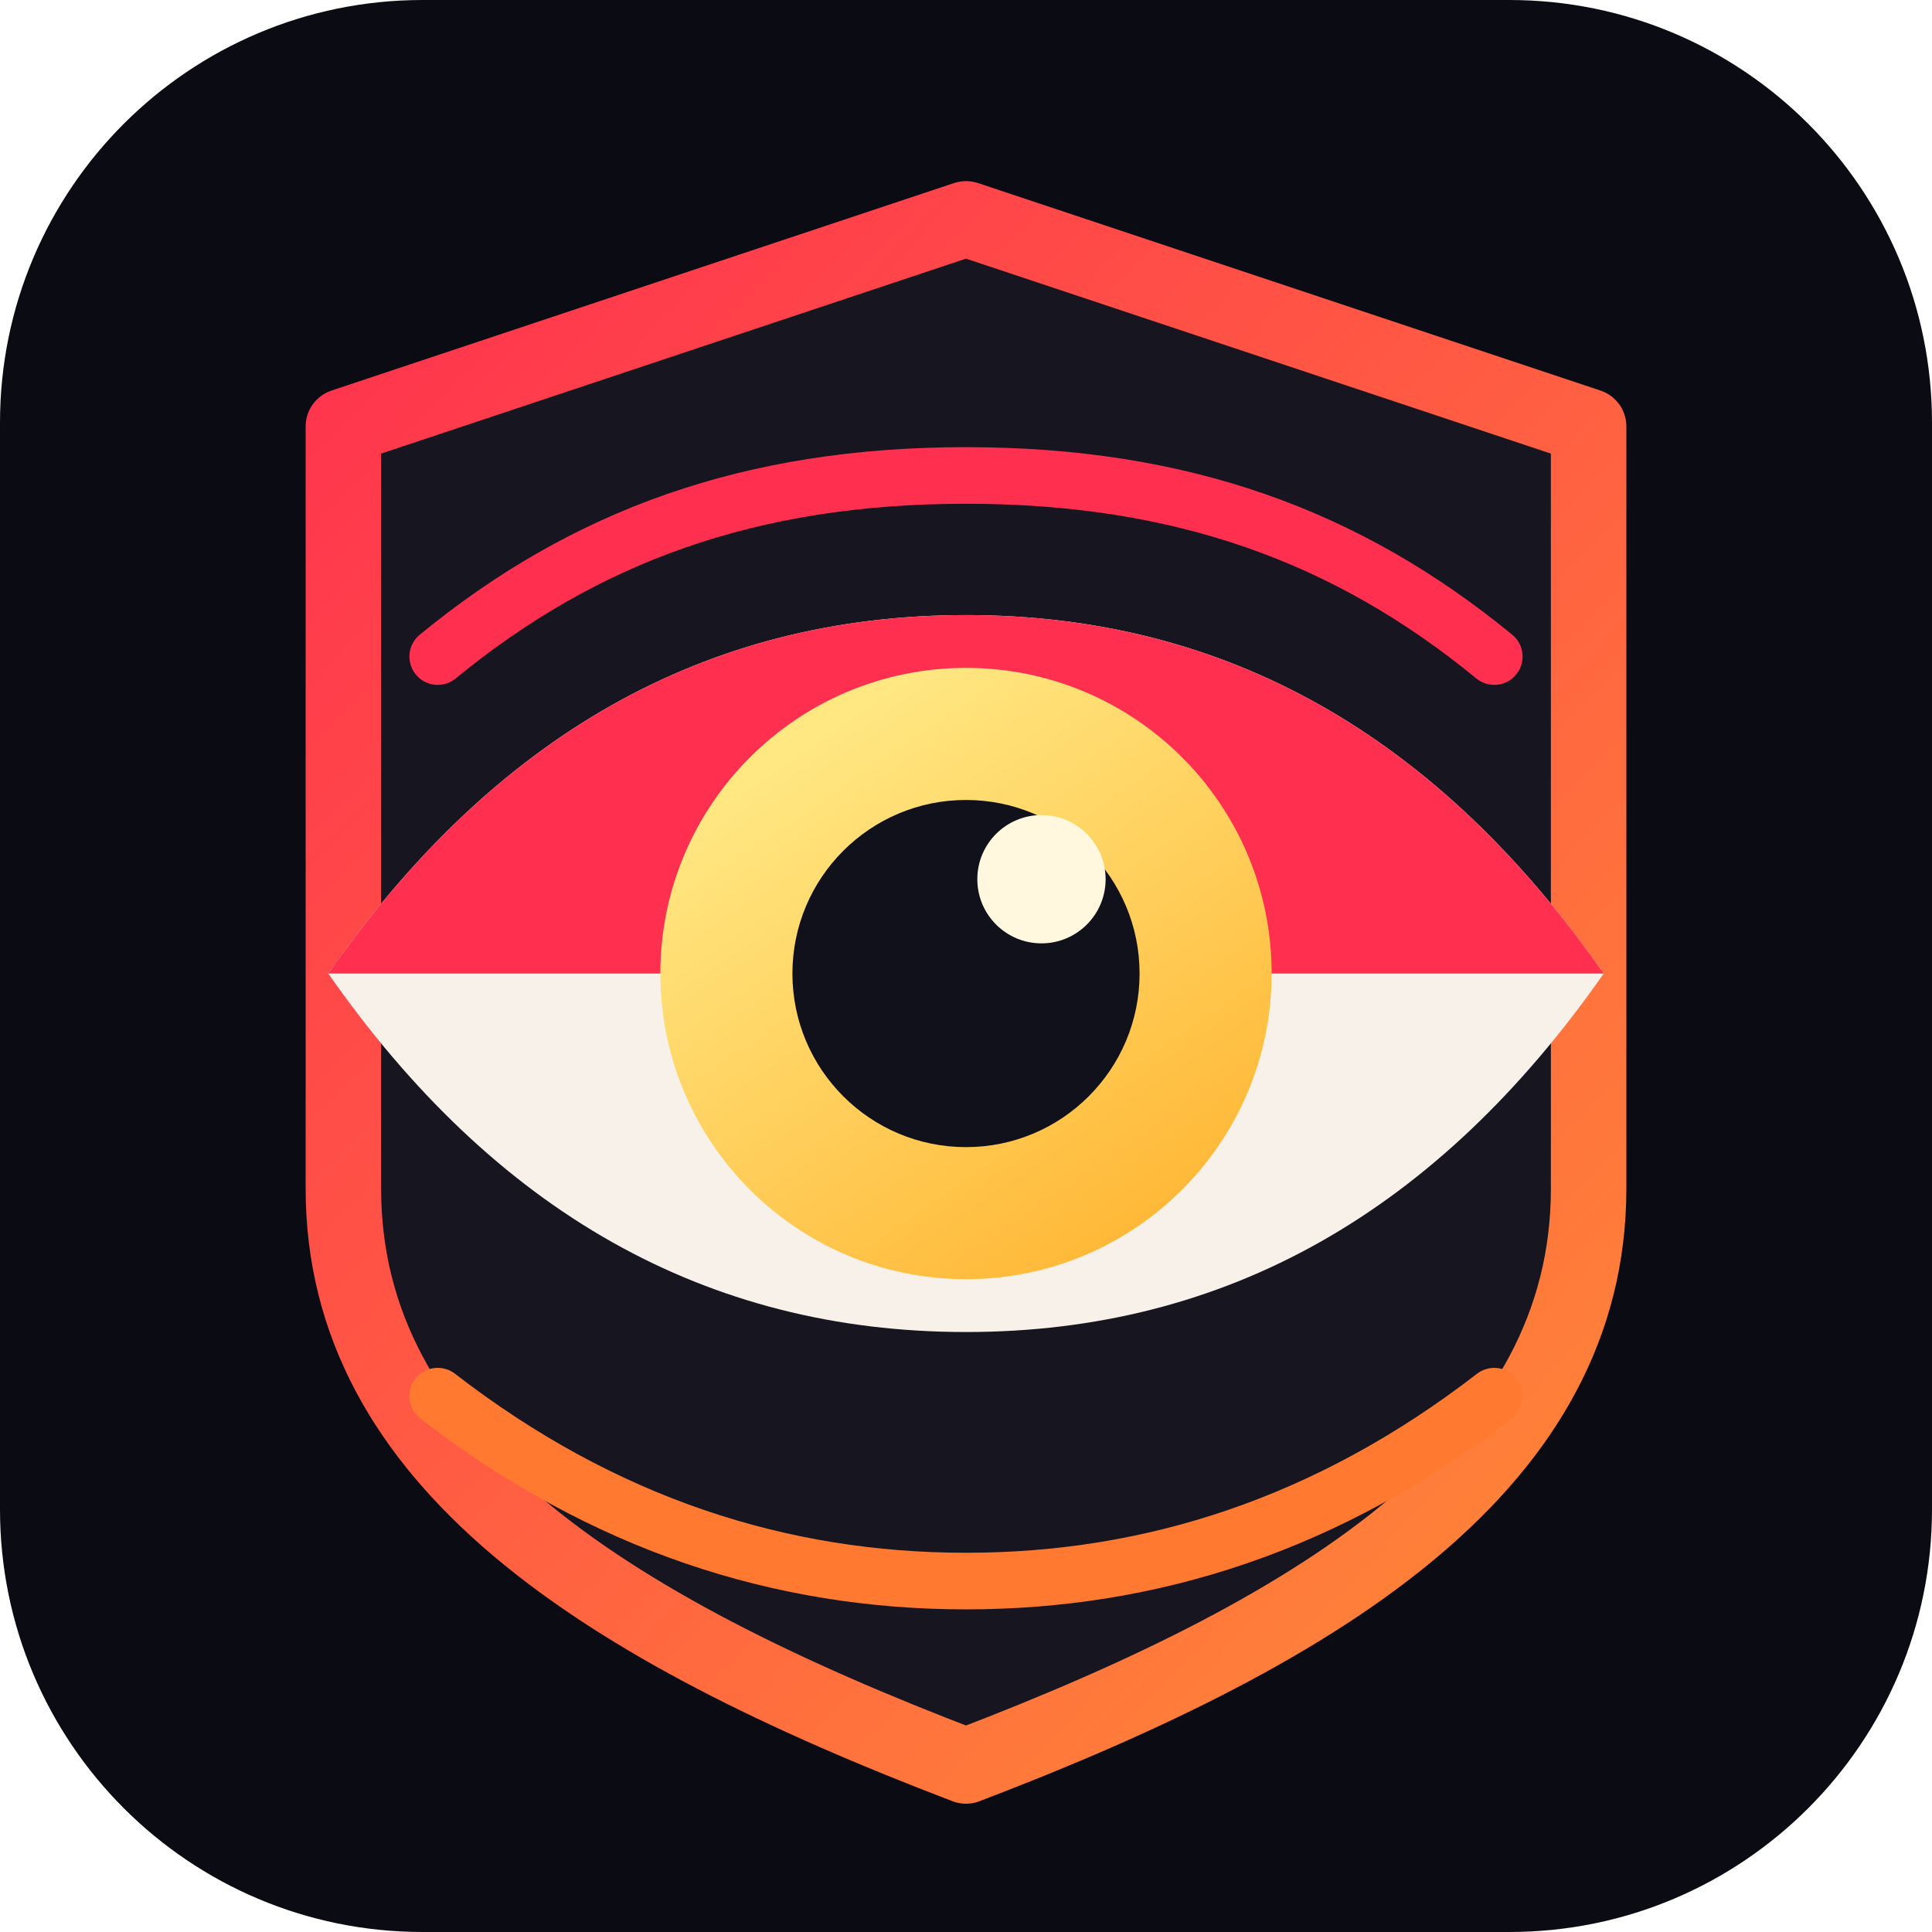
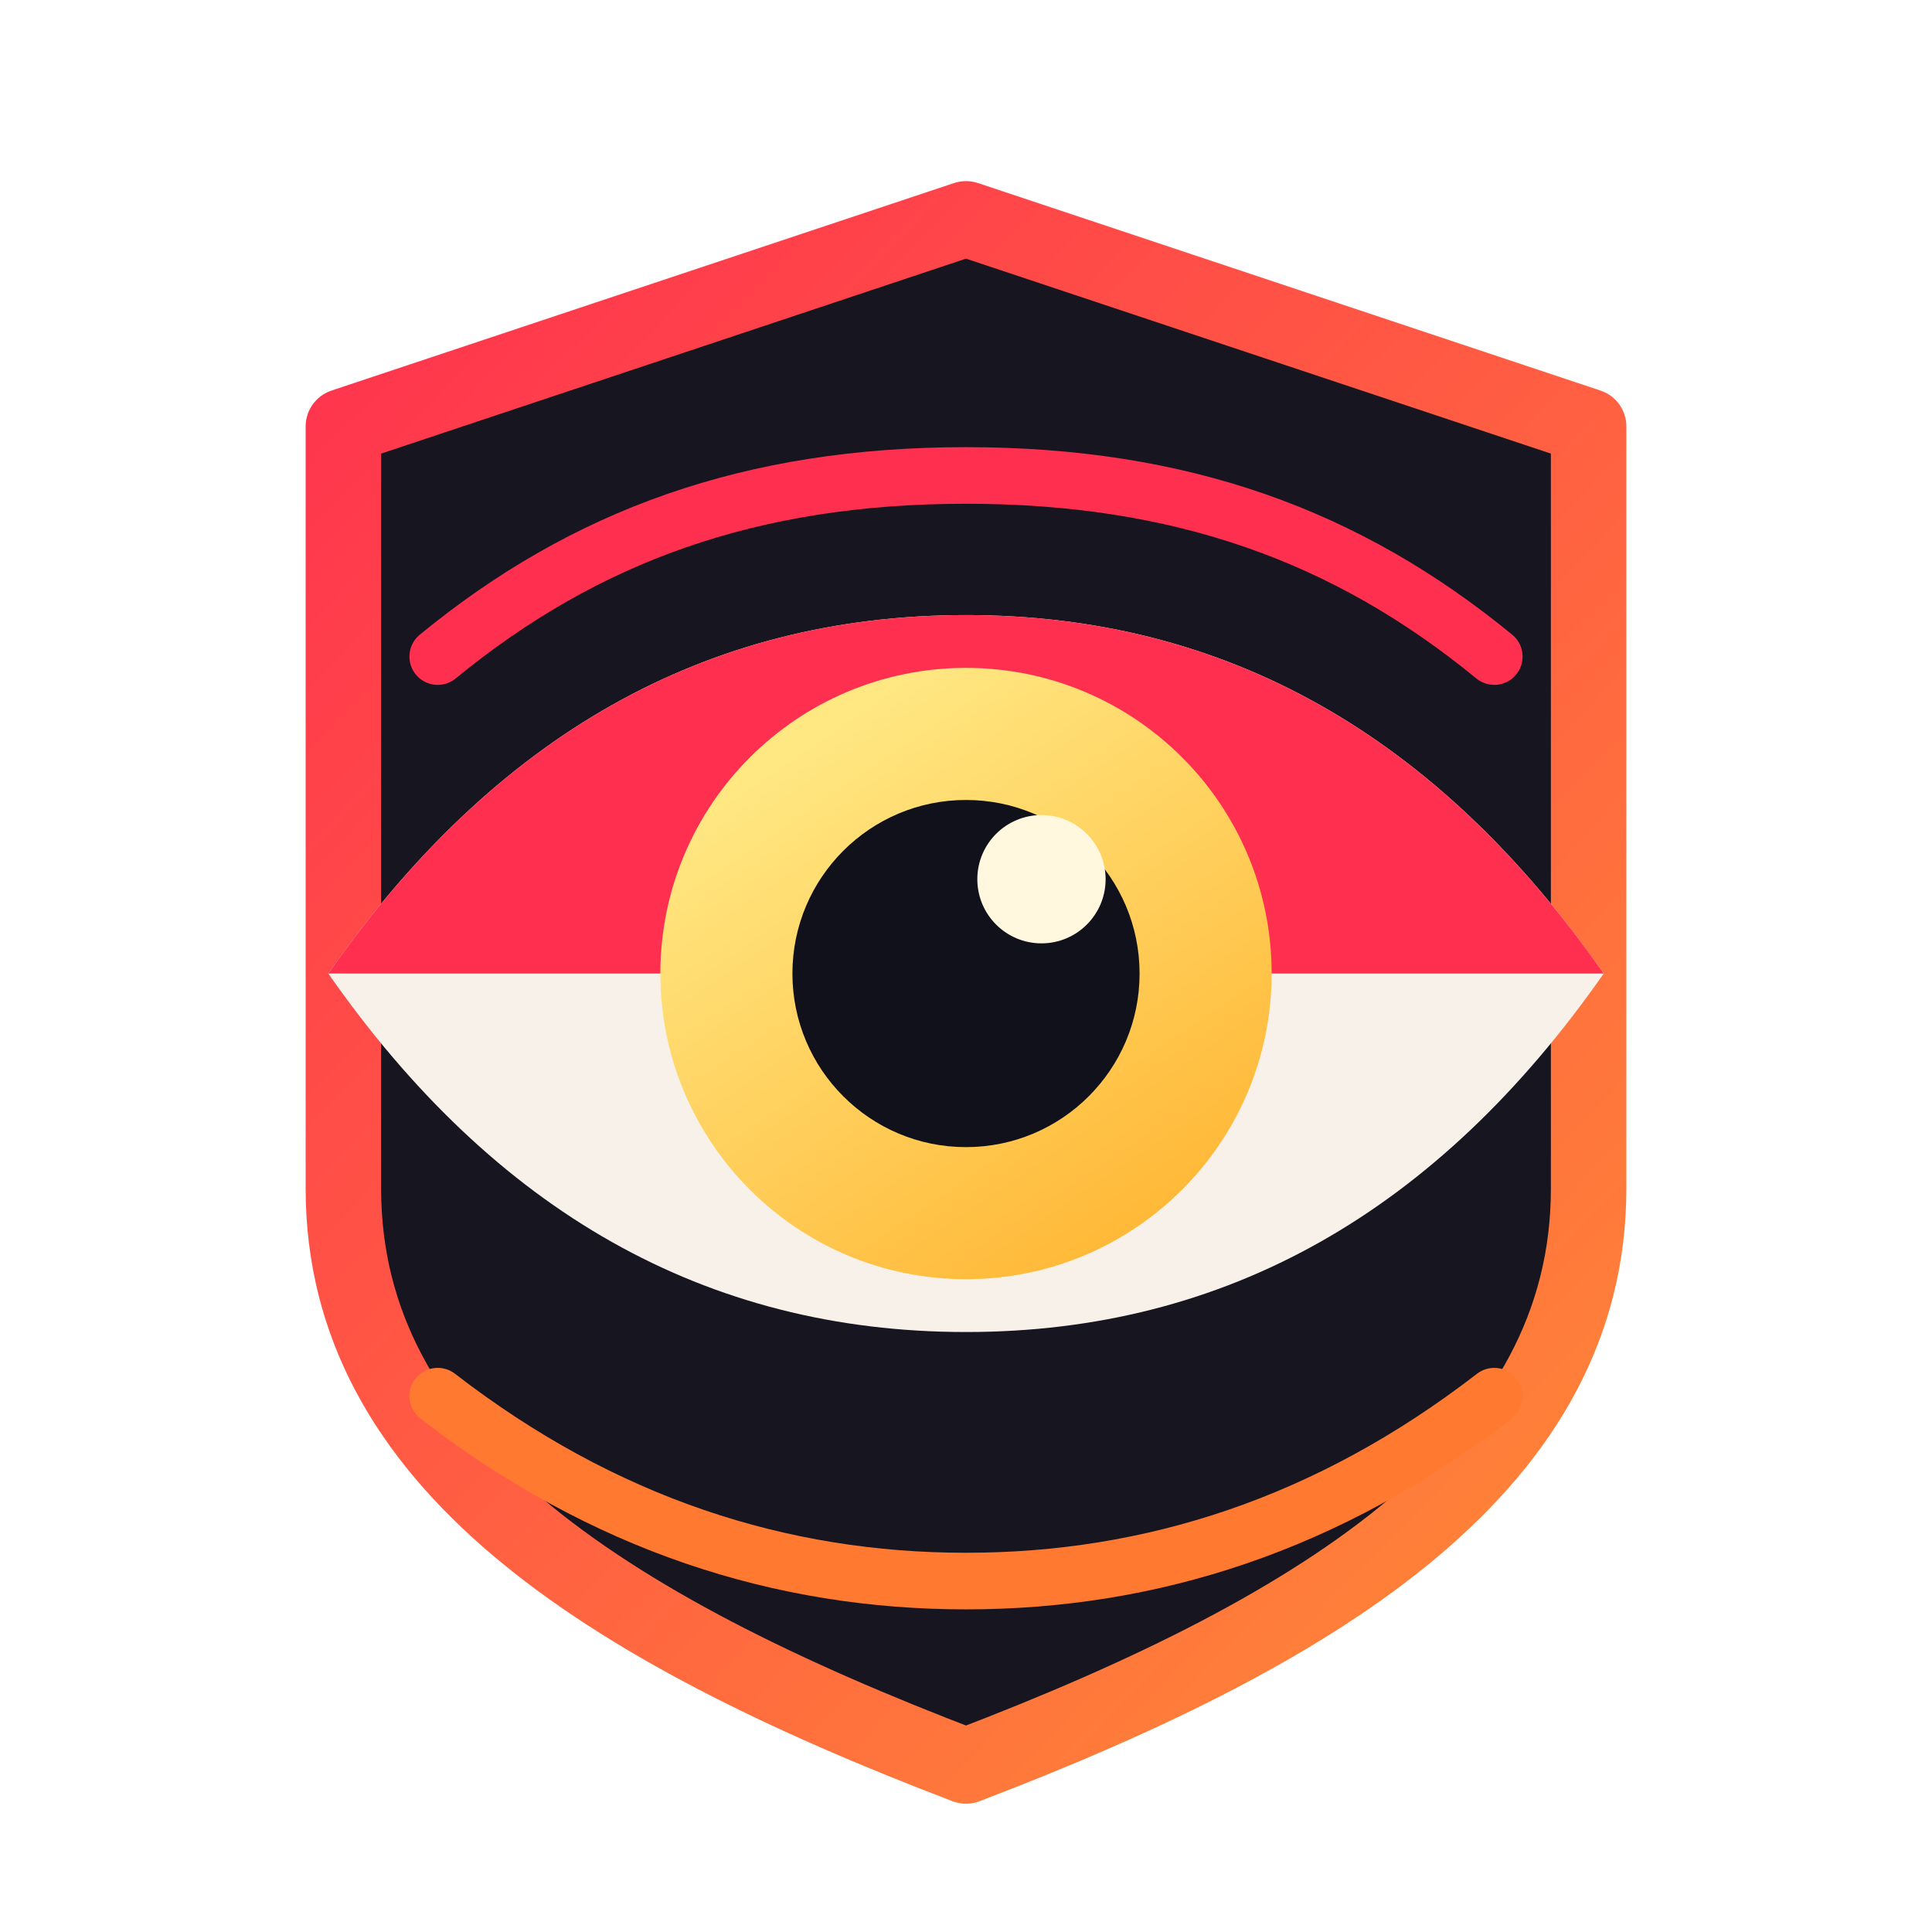
<svg xmlns="http://www.w3.org/2000/svg" viewBox="0 0 512 512" role="img" aria-labelledby="title">
  <defs>
    <linearGradient id="heat" x1="64" y1="80" x2="438" y2="440" gradientUnits="userSpaceOnUse">
      <stop stop-color="#ff304f" />
      <stop offset="1" stop-color="#ff8a36" />
    </linearGradient>
    <linearGradient id="iris" x1="218" y1="194" x2="305" y2="322" gradientUnits="userSpaceOnUse">
      <stop stop-color="#ffe782" />
      <stop offset="1" stop-color="#ffb938" />
    </linearGradient>
  </defs>
-   <rect width="512" height="512" rx="112" fill="#0b0b13" />
  <path d="M91 113 256 58l165 55v202c0 72-68 116-165 153C159 431 91 387 91 315Z" fill="#171520" stroke="url(#heat)" stroke-width="20" stroke-linejoin="round" />
  <path d="M116 174c39-32 83-48 140-48s101 16 140 48" fill="none" stroke="#ff304f" stroke-width="15" stroke-linecap="round" />
  <path d="M87 258c44-63 100-95 169-95s125 32 169 95c-44 63-100 95-169 95S131 321 87 258Z" fill="#f8f1e9" />
  <path d="M87 258c44-63 100-95 169-95s125 32 169 95H87Z" fill="#ff304f" />
  <circle cx="256" cy="258" r="81" fill="url(#iris)" />
  <circle cx="256" cy="258" r="46" fill="#10111b" />
  <circle cx="276" cy="233" r="17" fill="#fff8df" />
  <path d="M116 370c44 34 91 49 140 49s96-15 140-49" fill="none" stroke="#ff7a30" stroke-width="15" stroke-linecap="round" />
</svg>
